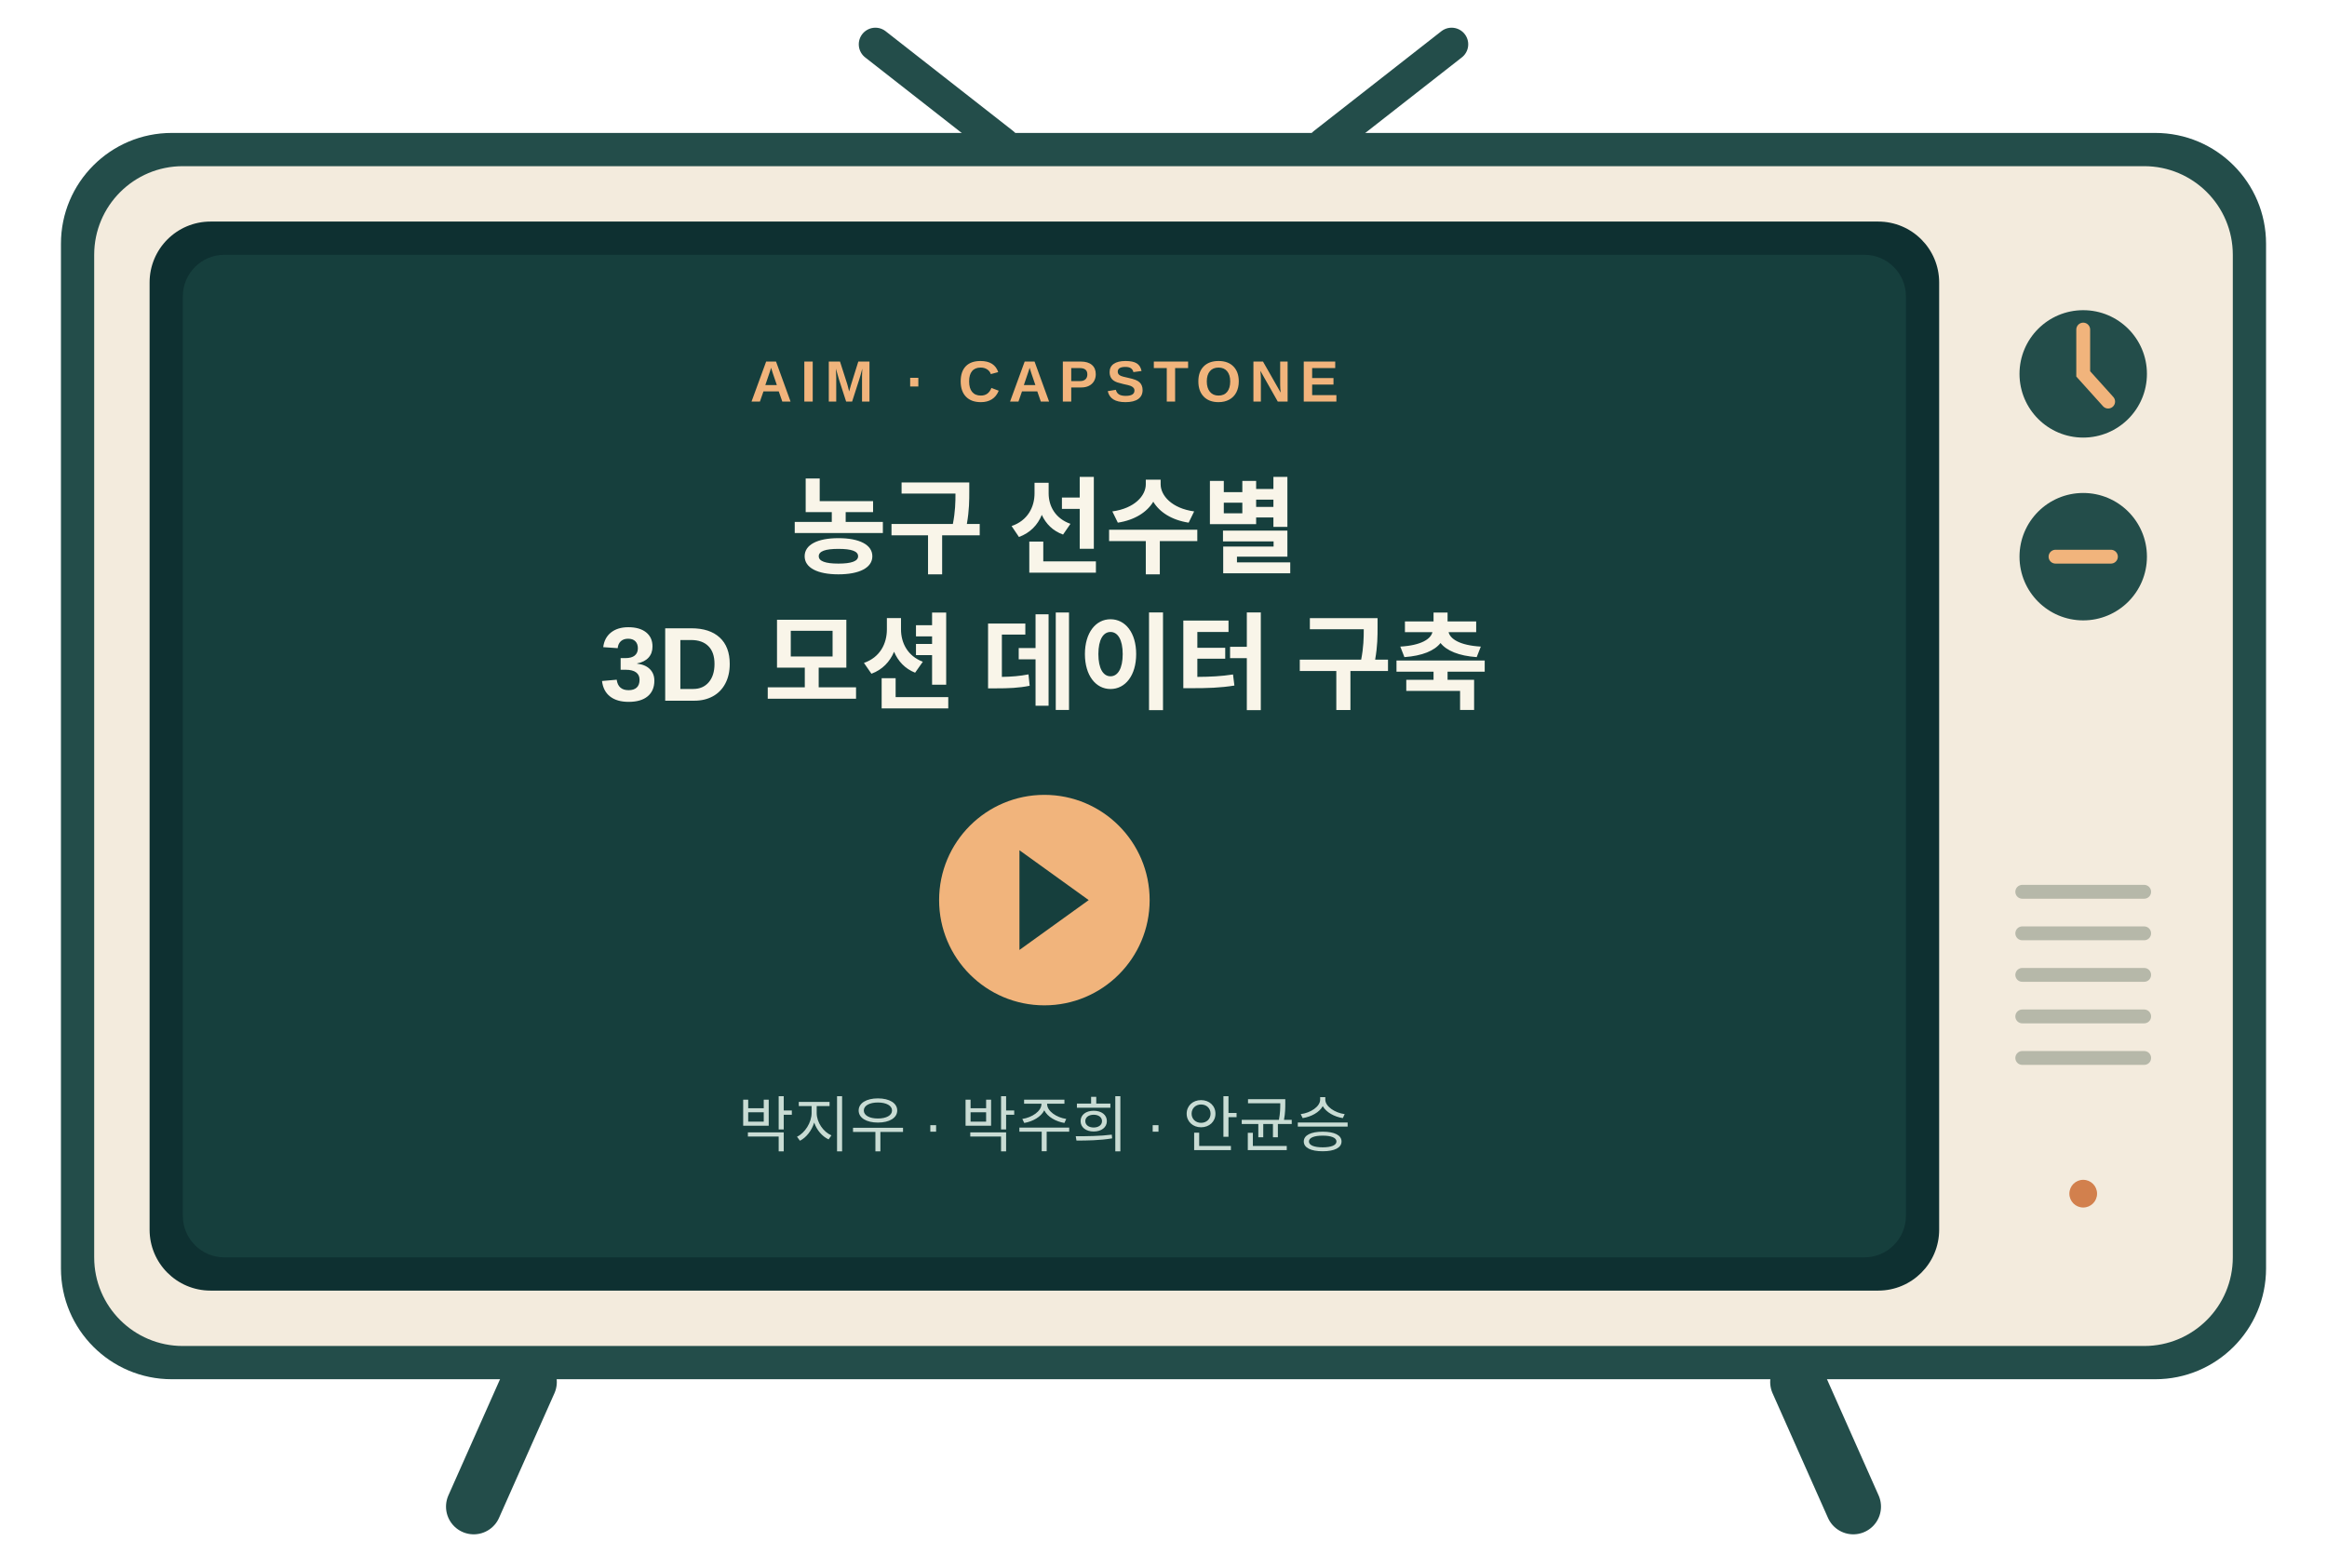
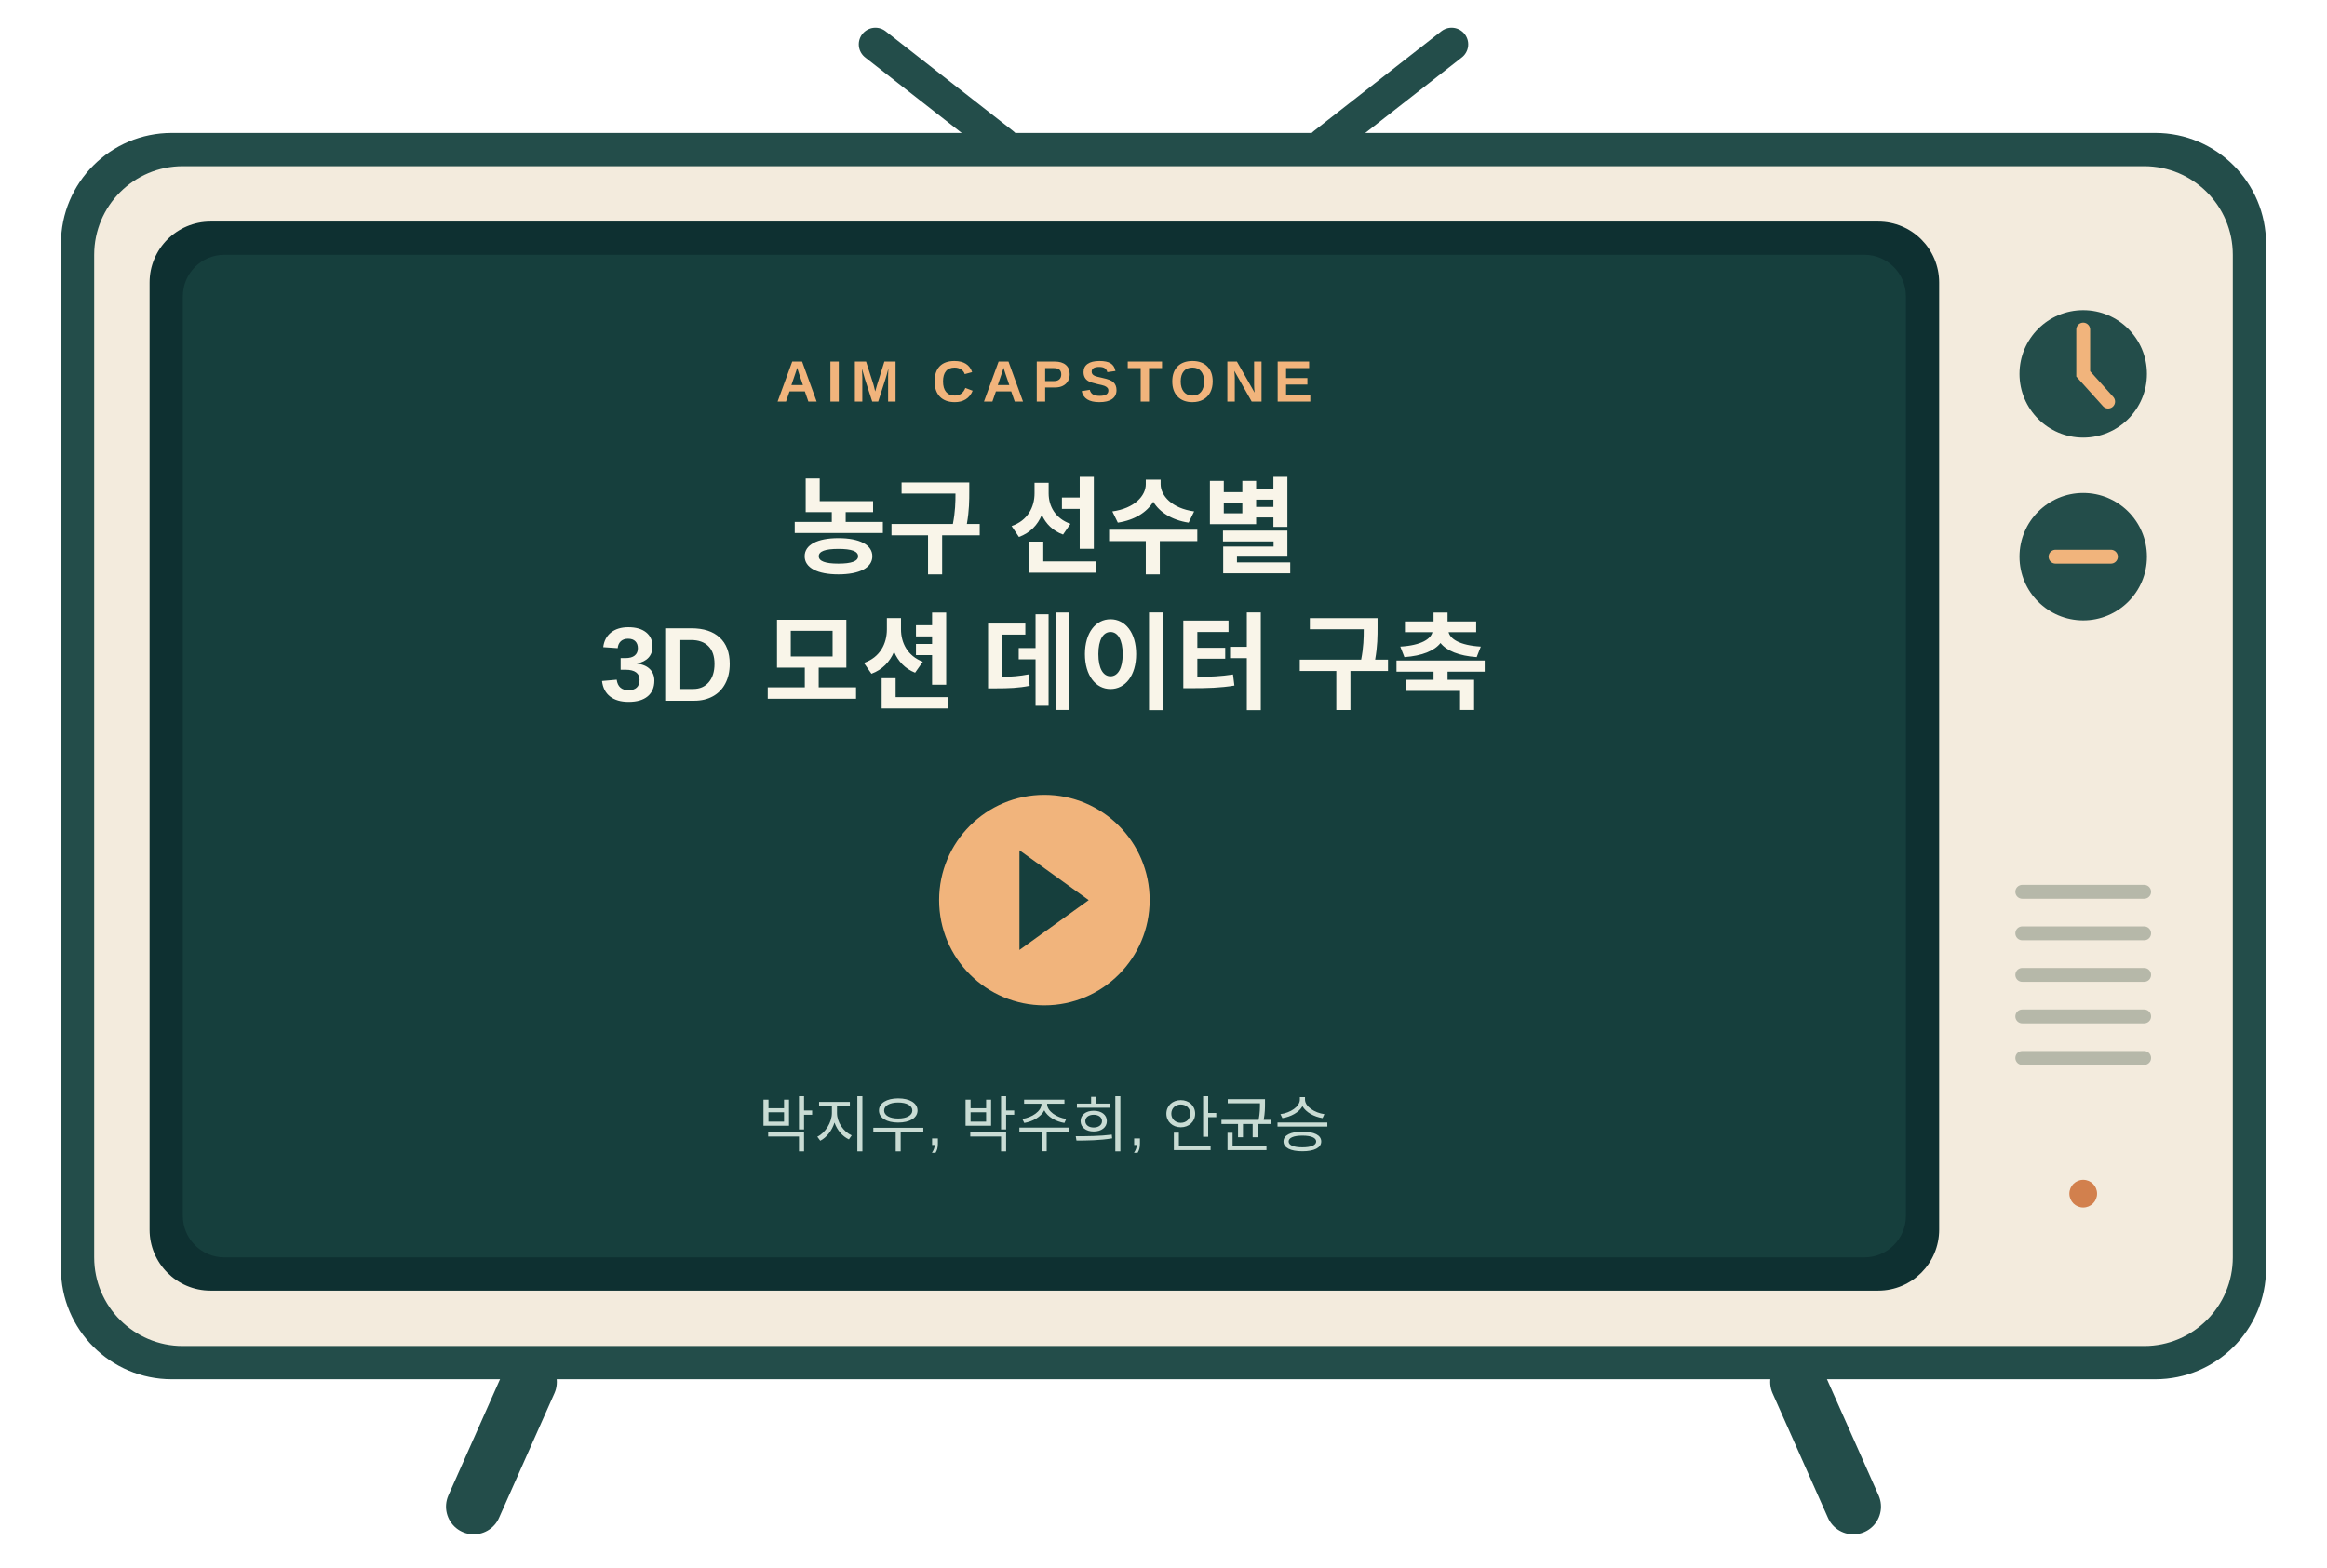
<svg xmlns="http://www.w3.org/2000/svg" width="840" height="566" viewBox="0 0 840 566">
  <path d="M362 52L316 16M478 52L524 16" fill="none" stroke="#234D4A" stroke-width="12" stroke-linecap="round" />
  <rect x="22" y="48" width="796" height="450" rx="40" fill="#234D4A" />
  <rect x="34" y="60" width="772" height="426" rx="32" fill="#F3EBDD" />
  <rect x="54" y="80" width="646" height="386" rx="22" fill="#0E3031" />
  <rect x="66" y="92" width="622" height="362" rx="15" fill="#163F3D" />
  <g font-family="Arial, 'Apple SD Gothic Neo', 'Malgun Gothic', sans-serif" text-anchor="middle">
-     <text x="377" y="145" fill="#F1B47C" font-size="21" font-weight="700" letter-spacing="3">AIM · CAPSTONE</text>
+     <text x="377" y="145" fill="#F1B47C" font-size="21" font-weight="700" letter-spacing="3">AIM CAPSTONE</text>
    <text x="377" y="204" fill="#F9F5E9" font-size="38" font-weight="700">농구 선수별</text>
    <text x="377" y="253" fill="#F9F5E9" font-size="38" font-weight="700">3D 모션 데이터 구축</text>
    <circle cx="377" cy="325" r="38" fill="#F1B47C" />
    <path d="M368 307L393 325L368 343Z" fill="#163F3D" />
-     <text x="377" y="414" fill="#C9DCD4" font-size="22">박지우 · 박주희 · 안균승</text>
+     <text x="377" y="414" fill="#C9DCD4" font-size="22">박지우, 박주희, 안균승</text>
  </g>
  <circle cx="752" cy="135" r="23" fill="#234D4A" />
  <path d="M752 119V135L761 145" stroke="#F1B47C" stroke-width="5" stroke-linecap="round" fill="none" />
  <circle cx="752" cy="201" r="23" fill="#234D4A" />
  <path d="M742 201H762" stroke="#F1B47C" stroke-width="5" stroke-linecap="round" />
  <path d="M730 322H774M730 337H774M730 352H774M730 367H774M730 382H774" stroke="#B6B8A9" stroke-width="5" stroke-linecap="round" />
  <circle cx="752" cy="431" r="5" fill="#D2804D" />
  <path d="M191 499L171 544M649 499L669 544" stroke="#234D4A" stroke-width="20" stroke-linecap="round" />
</svg>
